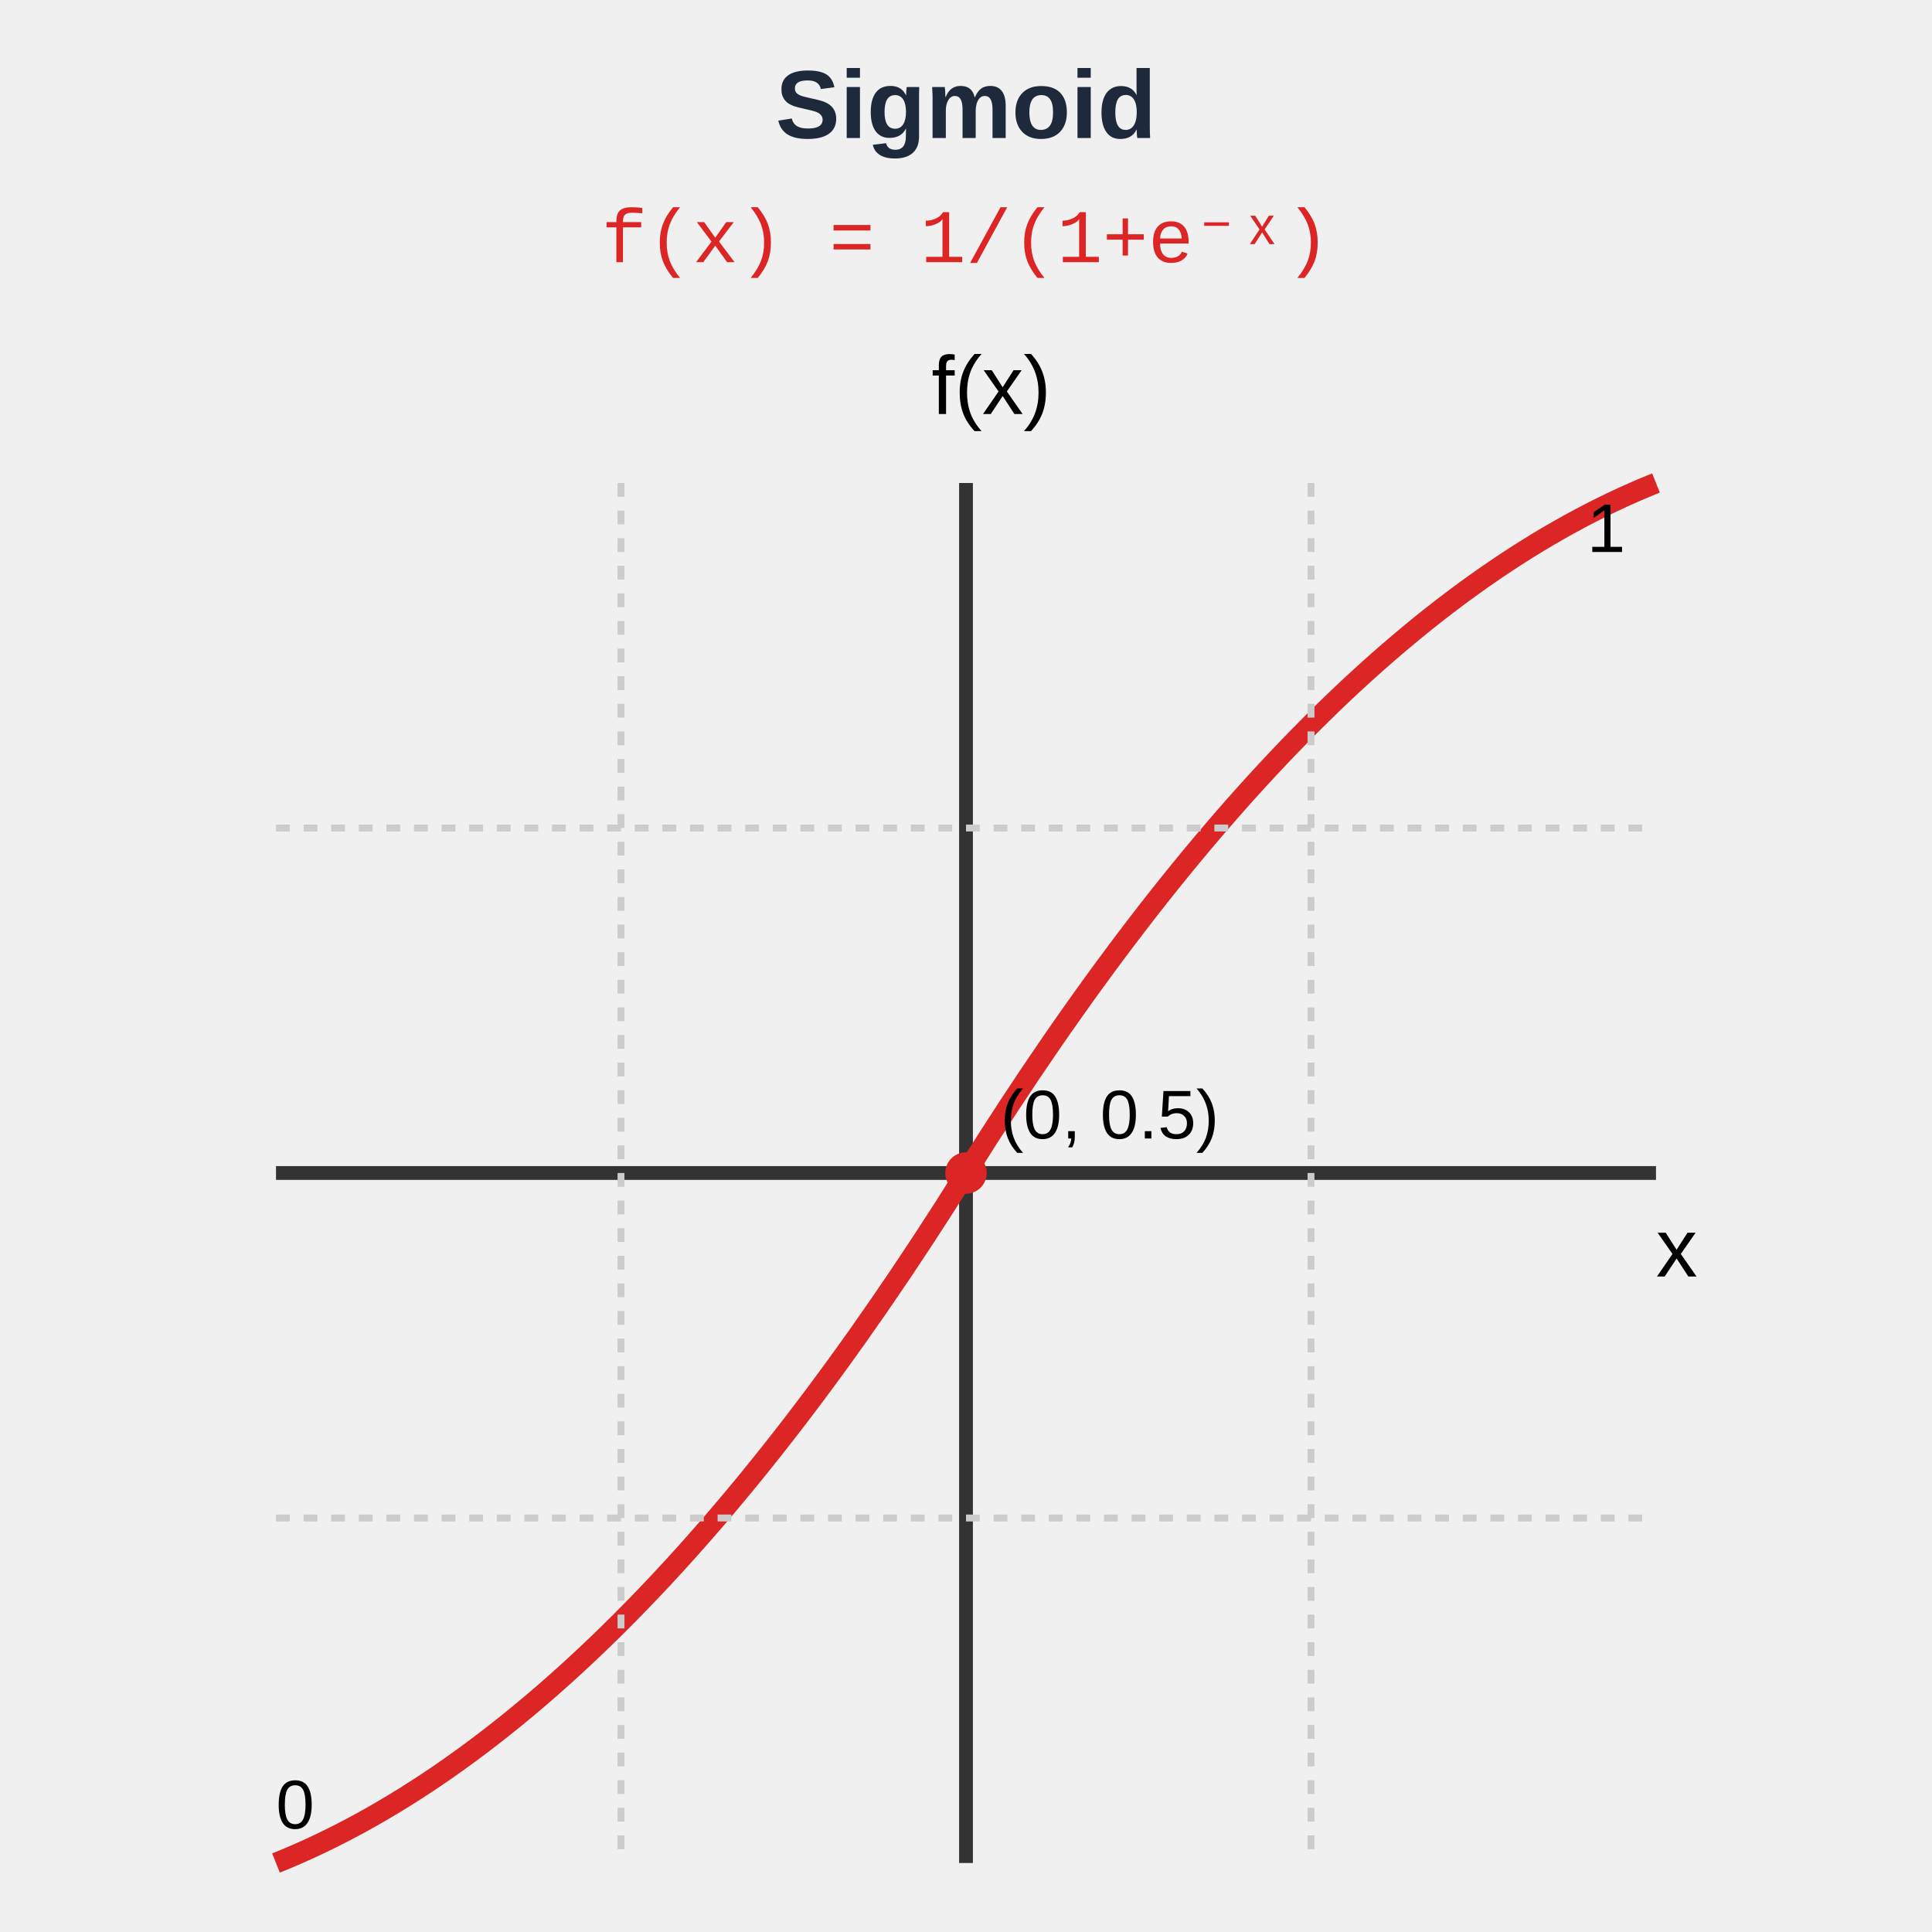
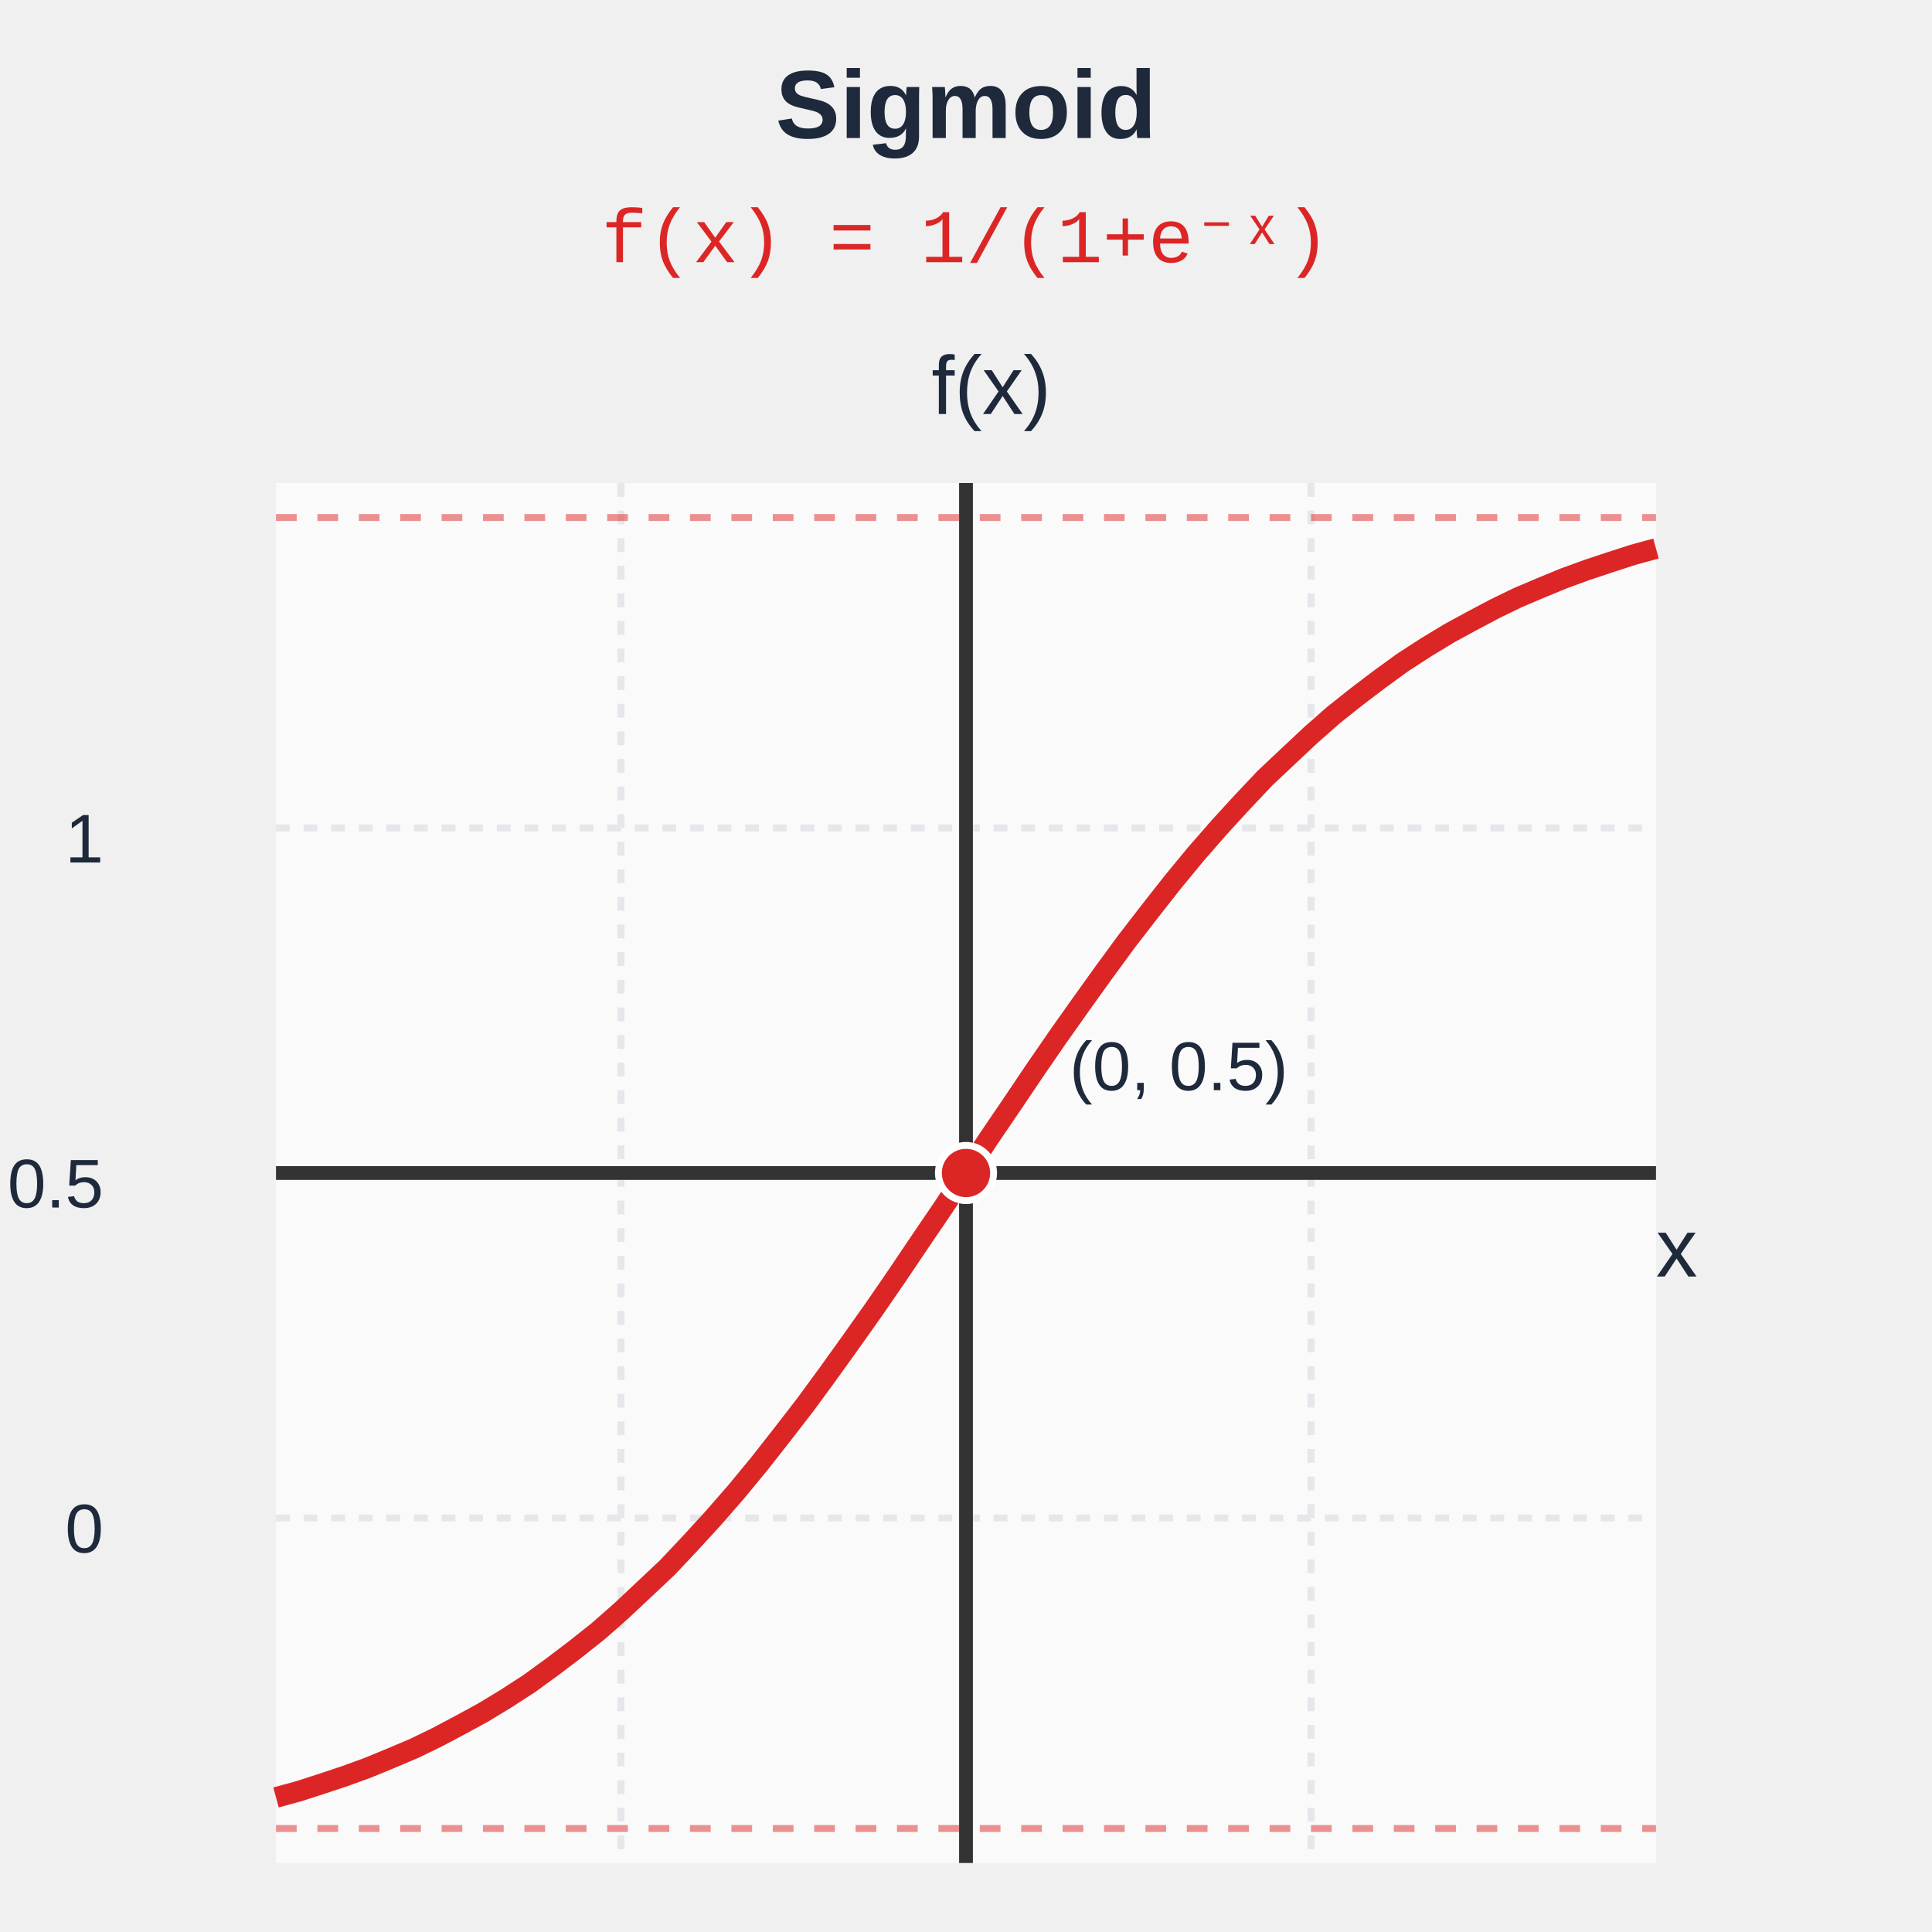
<svg xmlns="http://www.w3.org/2000/svg" width="280" height="280">
  <defs>
    <style>
      .title { font-family: Arial, sans-serif; font-size: 14px; font-weight: bold; fill: #1e293b; }
      .formula { font-family: 'Courier New', monospace; font-size: 11px; fill: #dc2626; }
+       .label { font-family: Arial, sans-serif; font-size: 10px; fill: #1e293b; }
+       .axis-label { font-family: Arial, sans-serif; font-size: 12px; fill: #1e293b; }
    </style>
  </defs>
  <text x="140" y="20" class="title" text-anchor="middle">Sigmoid</text>
  <text x="140" y="38" class="formula" text-anchor="middle">f(x) = 1/(1+e⁻ˣ)</text>
  <g transform="translate(40, 70)">
+     <rect x="0" y="0" width="200" height="200" fill="#fafafa" stroke="none" />
+     <line x1="50" y1="0" x2="50" y2="200" stroke="#e5e7eb" stroke-width="1" stroke-dasharray="2,2" />
+     <line x1="100" y1="0" x2="100" y2="200" stroke="#e5e7eb" stroke-width="1" stroke-dasharray="2,2" />
+     <line x1="150" y1="0" x2="150" y2="200" stroke="#e5e7eb" stroke-width="1" stroke-dasharray="2,2" />
+     <line x1="0" y1="50" x2="200" y2="50" stroke="#e5e7eb" stroke-width="1" stroke-dasharray="2,2" />
+     <line x1="0" y1="100" x2="200" y2="100" stroke="#e5e7eb" stroke-width="1" stroke-dasharray="2,2" />
+     <line x1="0" y1="150" x2="200" y2="150" stroke="#e5e7eb" stroke-width="1" stroke-dasharray="2,2" />
    <line x1="0" y1="100" x2="200" y2="100" stroke="#333" stroke-width="2" />
    <line x1="100" y1="0" x2="100" y2="200" stroke="#333" stroke-width="2" />
-     <text x="200" y="115" font-family="Arial" font-size="12">x</text>
-     <text x="95" y="-10" font-family="Arial" font-size="12">f(x)</text>
-     <path d="M 0,200 Q 50,180 100,100 T 200,0" stroke="#dc2626" stroke-width="3" fill="none" />
-     <line x1="50" y1="0" x2="50" y2="200" stroke="#ccc" stroke-width="1" stroke-dasharray="2,2" />
-     <line x1="150" y1="0" x2="150" y2="200" stroke="#ccc" stroke-width="1" stroke-dasharray="2,2" />
-     <line x1="0" y1="50" x2="200" y2="50" stroke="#ccc" stroke-width="1" stroke-dasharray="2,2" />
-     <line x1="0" y1="150" x2="200" y2="150" stroke="#ccc" stroke-width="1" stroke-dasharray="2,2" />
-     <circle cx="100" cy="100" r="3" fill="#dc2626" />
-     <text x="105" y="95" font-family="Arial" font-size="10">(0, 0.5)</text>
-     <text x="0" y="195" font-family="Arial" font-size="10">0</text>
-     <text x="190" y="10" font-family="Arial" font-size="10">1</text>
+     <text x="200" y="115" class="axis-label">x</text>
+     <text x="95" y="-10" class="axis-label">f(x)</text>
+     <path d="M 0.0,190.5 L 3.3,189.6 L 6.7,188.5 L 10.0,187.4 L 13.3,186.2 L 16.7,184.8 L 20.0,183.4 L 23.3,181.8 L 26.7,180.0 L 30.0,178.2 L 33.3,176.2 L 36.7,174.0 L 40.0,171.6 L 43.3,169.1 L 46.7,166.4 L 50.0,163.5 L 53.3,160.4 L 56.7,157.2 L 60.0,153.7 L 63.3,150.1 L 66.7,146.2 L 70.0,142.2 L 73.3,138.0 L 76.7,133.6 L 80.0,129.1 L 83.3,124.5 L 86.7,119.7 L 90.0,114.9 L 93.3,110.0 L 96.7,105.0 L 100.0,100.0 L 103.3,95.0 L 106.7,90.0 L 110.0,85.1 L 113.3,80.3 L 116.7,75.5 L 120.0,70.9 L 123.3,66.4 L 126.7,62.0 L 130.0,57.8 L 133.3,53.8 L 136.7,49.9 L 140.0,46.3 L 143.3,42.8 L 146.7,39.6 L 150.0,36.5 L 153.3,33.6 L 156.7,30.9 L 160.0,28.4 L 163.3,26.0 L 166.7,23.8 L 170.0,21.8 L 173.3,20.0 L 176.7,18.2 L 180.0,16.6 L 183.3,15.2 L 186.7,13.8 L 190.0,12.6 L 193.3,11.5 L 196.7,10.4 L 200.0,9.5" stroke="#dc2626" stroke-width="3" fill="none" />
+     <circle cx="100" cy="100" r="4" fill="#dc2626" stroke="white" stroke-width="1" />
+     <text x="115" y="88" class="label" fill="#dc2626">(0, 0.5)</text>
+     <text x="-25" y="105" class="label" text-anchor="end">0.5</text>
+     <text x="-25" y="55" class="label" text-anchor="end">1</text>
+     <text x="-25" y="155" class="label" text-anchor="end">0</text>
+     <text x="0" y="220" class="label" text-anchor="middle">-3</text>
+     <text x="50" y="220" class="label" text-anchor="middle">-1.5</text>
+     <text x="100" y="220" class="label" text-anchor="middle">0</text>
+     <text x="150" y="220" class="label" text-anchor="middle">1.5</text>
+     <text x="200" y="220" class="label" text-anchor="middle">3</text>
+     <line x1="0" y1="5" x2="200" y2="5" stroke="#dc2626" stroke-width="1" stroke-dasharray="3,3" opacity="0.5" />
+     <line x1="0" y1="195" x2="200" y2="195" stroke="#dc2626" stroke-width="1" stroke-dasharray="3,3" opacity="0.5" />
  </g>
</svg>
